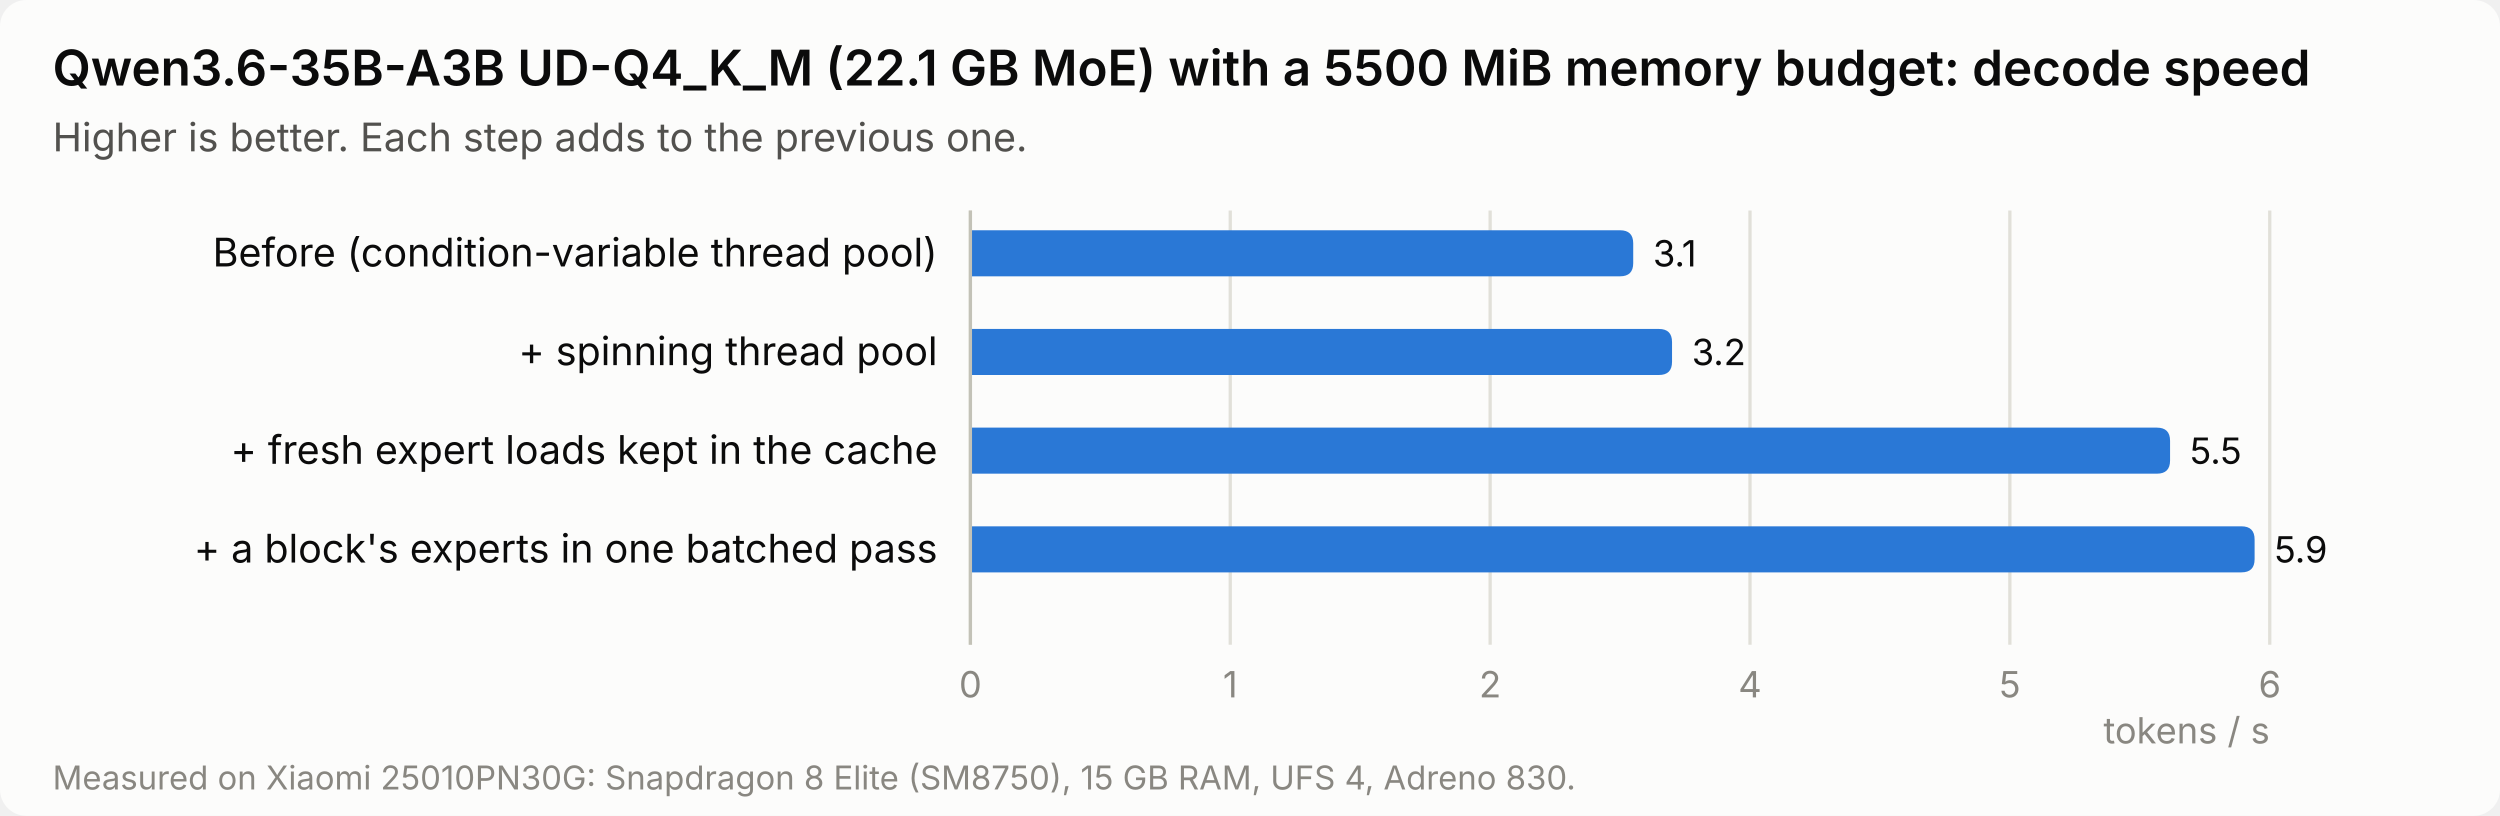
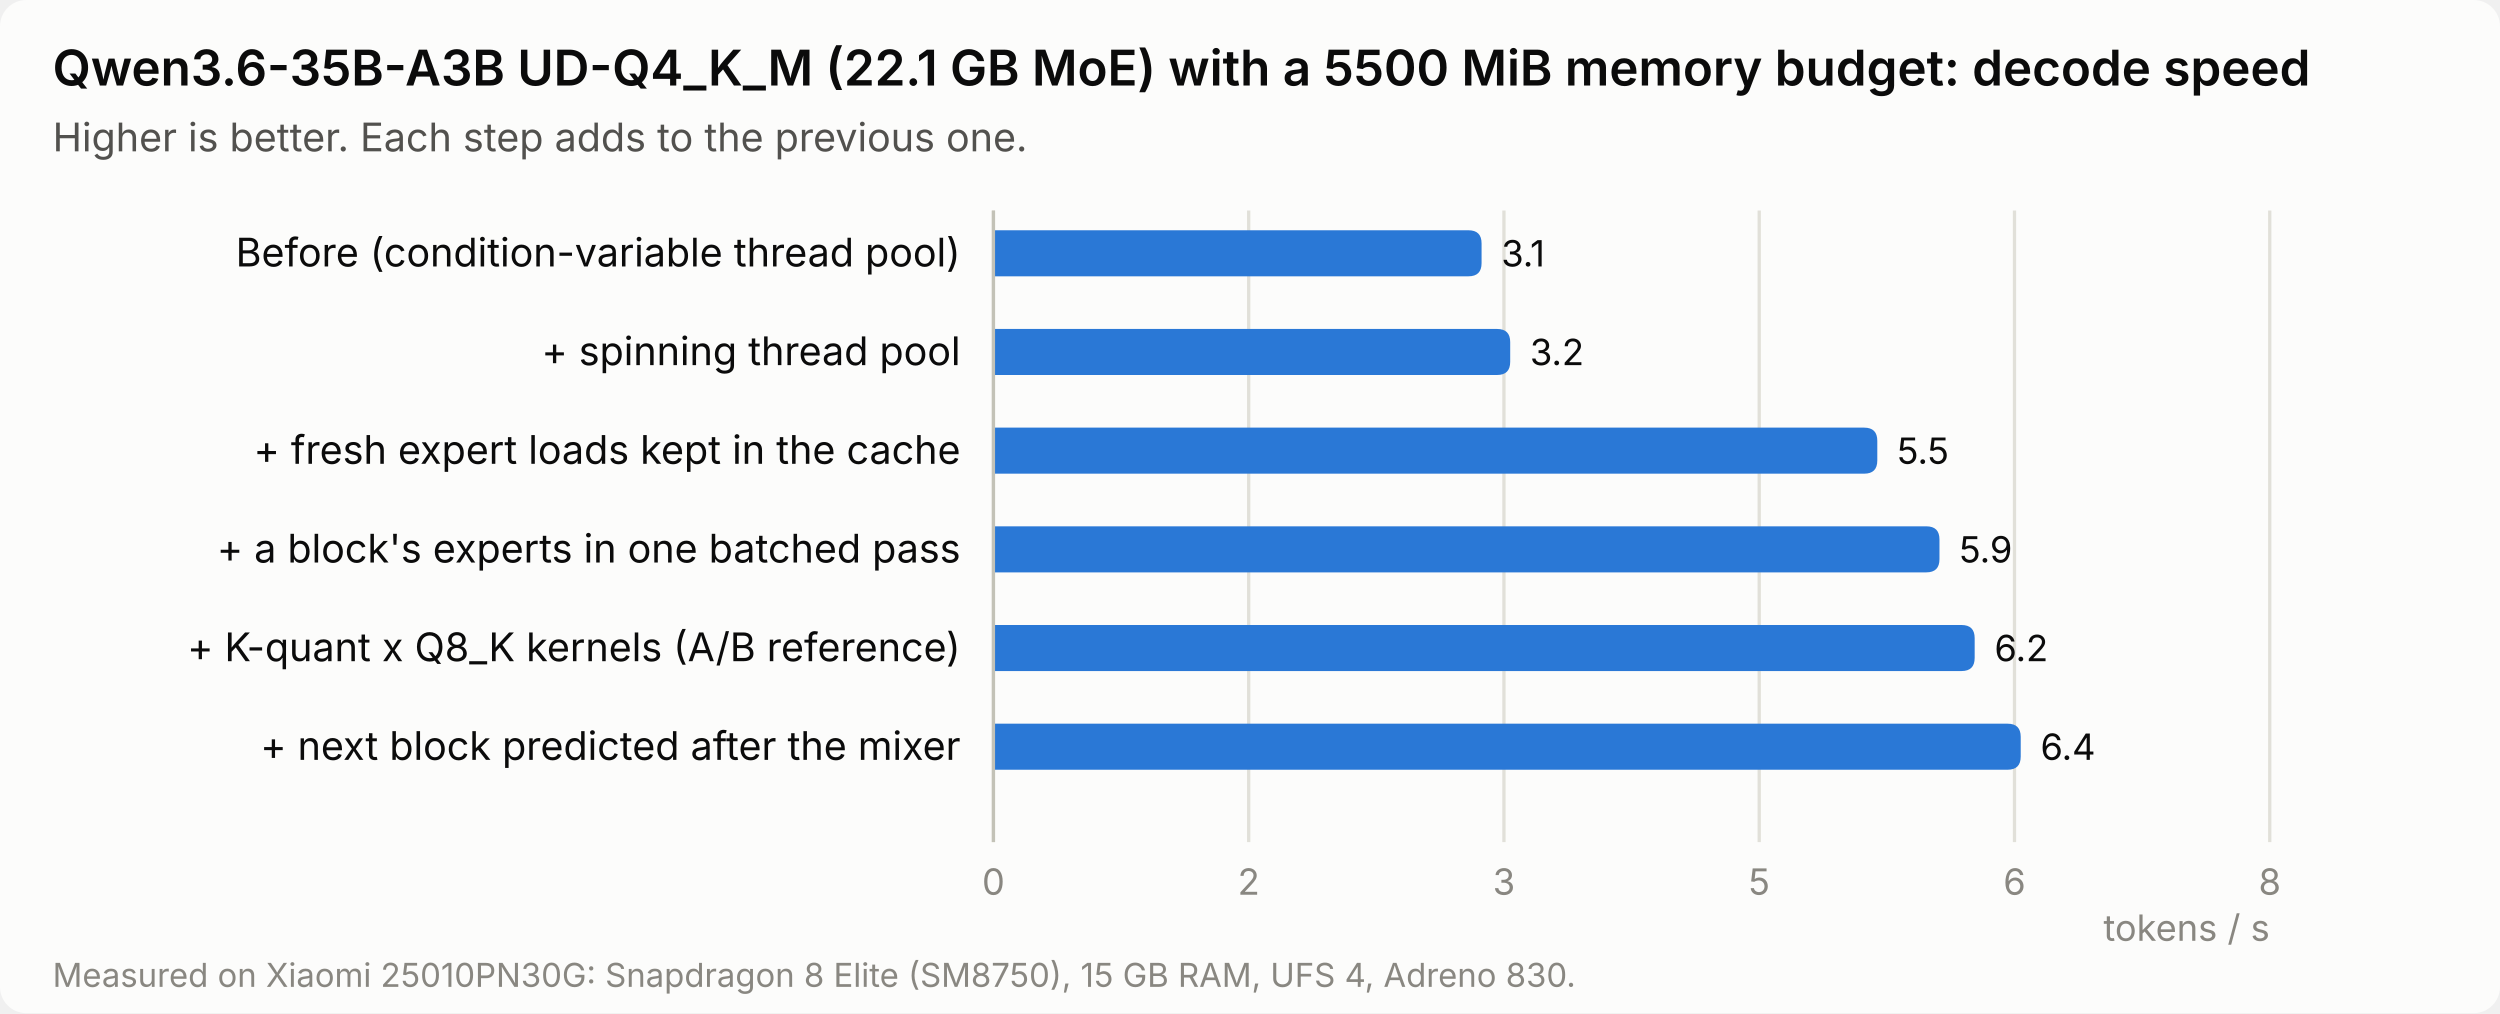
- <svg xmlns="http://www.w3.org/2000/svg" width="760" height="248" viewBox="0 0 760 248" role="img" aria-label="Qwen3.6-35B-A3B UD-Q4_K_M (22.1 GB MoE) with a 5500 MiB memory budget: decode speed">
+ <svg xmlns="http://www.w3.org/2000/svg" width="760" height="308" viewBox="0 0 760 308" role="img" aria-label="Qwen3.6-35B-A3B UD-Q4_K_M (22.1 GB MoE) with a 5500 MiB memory budget: decode speed">
  <style>text{font-family:system-ui, -apple-system, "Segoe UI", sans-serif;} .num{font-variant-numeric:tabular-nums} .bg{fill:#fcfcfb}.t1{fill:#0b0b0b}.t2{fill:#52514e}.tm{fill:#898781}.grid{stroke:#e1e0d9}.axis{stroke:#c3c2b7}.f0{fill:#2a78d6} .k0{stroke:#2a78d6} .gap{stroke:#fcfcfb}.f1{fill:#eb6834} .k1{stroke:#eb6834} .gap{stroke:#fcfcfb}.f2{fill:#1baf7a} .k2{stroke:#1baf7a} .gap{stroke:#fcfcfb}.f3{fill:#eda100} .k3{stroke:#eda100} .gap{stroke:#fcfcfb} @media (prefers-color-scheme: dark){ .bg{fill:#1a1a19}.t1{fill:#ffffff}.t2{fill:#c3c2b7}.tm{fill:#898781}.grid{stroke:#2c2c2a}.axis{stroke:#383835}.f0{fill:#3987e5} .k0{stroke:#3987e5} .gap{stroke:#1a1a19}.f1{fill:#d95926} .k1{stroke:#d95926} .gap{stroke:#1a1a19}.f2{fill:#199e70} .k2{stroke:#199e70} .gap{stroke:#1a1a19}.f3{fill:#c98500} .k3{stroke:#c98500} .gap{stroke:#1a1a19} }</style>
-   <rect class="bg" width="760" height="248" rx="8" />
+   <rect class="bg" width="760" height="308" rx="8" />
  <text x="16.0" y="26.0" class="t1" font-size="15" text-anchor="start" font-weight="600">Qwen3.6-35B-A3B UD-Q4_K_M (22.1 GB MoE) with a 5500 MiB memory budget: decode speed</text>
  <text x="16.0" y="46.0" class="t2" font-size="12" text-anchor="start" font-weight="400">Higher is better. Each step adds to the previous one.</text>
-   <line class="grid" x1="295.0" y1="64" x2="295.0" y2="196" stroke-width="1" />
-   <text x="295.0" y="212.0" class="tm num" font-size="11" text-anchor="middle" font-weight="400">0</text>
-   <line class="grid" x1="374.0" y1="64" x2="374.0" y2="196" stroke-width="1" />
-   <text x="374.0" y="212.0" class="tm num" font-size="11" text-anchor="middle" font-weight="400">1</text>
-   <line class="grid" x1="453.0" y1="64" x2="453.0" y2="196" stroke-width="1" />
-   <text x="453.0" y="212.0" class="tm num" font-size="11" text-anchor="middle" font-weight="400">2</text>
-   <line class="grid" x1="532.0" y1="64" x2="532.0" y2="196" stroke-width="1" />
-   <text x="532.0" y="212.0" class="tm num" font-size="11" text-anchor="middle" font-weight="400">4</text>
-   <line class="grid" x1="611.0" y1="64" x2="611.0" y2="196" stroke-width="1" />
-   <text x="611.0" y="212.0" class="tm num" font-size="11" text-anchor="middle" font-weight="400">5</text>
-   <line class="grid" x1="690.0" y1="64" x2="690.0" y2="196" stroke-width="1" />
-   <text x="690.0" y="212.0" class="tm num" font-size="11" text-anchor="middle" font-weight="400">6</text>
-   <text x="690.0" y="226.0" class="tm" font-size="11" text-anchor="end" font-weight="400">tokens / s</text>
-   <text x="16.0" y="240.0" class="tm" font-size="10" text-anchor="start" font-weight="400">Measured on Xiaomi 25010PN30G: Snapdragon 8 Elite (SM8750), 15 GB RAM, UFS 4, Adreno 830.</text>
-   <text x="285.0" y="81.0" class="t1" font-size="12" text-anchor="end" font-weight="400">Before (condition-variable thread pool)</text>
-   <path class="f0" d="M295.0,70.0 H492.5 Q496.5,70.0 496.5,74.0 V80.0 Q496.5,84.0 492.5,84.0 H295.0 Z" />
-   <text x="502.5" y="81.0" class="t1 num" font-size="11" text-anchor="start" font-weight="400">3.1</text>
-   <text x="285.0" y="111.0" class="t1" font-size="12" text-anchor="end" font-weight="400">+ spinning thread pool</text>
-   <path class="f0" d="M295.0,100.0 H504.3 Q508.3,100.0 508.3,104.0 V110.0 Q508.3,114.0 504.3,114.0 H295.0 Z" />
-   <text x="514.3" y="111.0" class="t1 num" font-size="11" text-anchor="start" font-weight="400">3.2</text>
-   <text x="285.0" y="141.0" class="t1" font-size="12" text-anchor="end" font-weight="400">+ fresh expert loads kept in the cache</text>
-   <path class="f0" d="M295.0,130.0 H655.7 Q659.7,130.0 659.7,134.0 V140.0 Q659.7,144.0 655.7,144.0 H295.0 Z" />
-   <text x="665.7" y="141.0" class="t1 num" font-size="11" text-anchor="start" font-weight="400">5.5</text>
-   <text x="285.0" y="171.0" class="t1" font-size="12" text-anchor="end" font-weight="400">+ a block's experts in one batched pass</text>
-   <path class="f0" d="M295.0,160.0 H681.4 Q685.4,160.0 685.4,164.0 V170.0 Q685.4,174.0 681.4,174.0 H295.0 Z" />
-   <text x="691.4" y="171.0" class="t1 num" font-size="11" text-anchor="start" font-weight="400">5.9</text>
-   <line class="axis" x1="295" y1="64" x2="295" y2="196" stroke-width="1" />
+   <line class="grid" x1="302.0" y1="64" x2="302.0" y2="256" stroke-width="1" />
+   <text x="302.0" y="272.0" class="tm num" font-size="11" text-anchor="middle" font-weight="400">0</text>
+   <line class="grid" x1="379.6" y1="64" x2="379.6" y2="256" stroke-width="1" />
+   <text x="379.6" y="272.0" class="tm num" font-size="11" text-anchor="middle" font-weight="400">2</text>
+   <line class="grid" x1="457.2" y1="64" x2="457.2" y2="256" stroke-width="1" />
+   <text x="457.2" y="272.0" class="tm num" font-size="11" text-anchor="middle" font-weight="400">3</text>
+   <line class="grid" x1="534.8" y1="64" x2="534.8" y2="256" stroke-width="1" />
+   <text x="534.8" y="272.0" class="tm num" font-size="11" text-anchor="middle" font-weight="400">5</text>
+   <line class="grid" x1="612.4" y1="64" x2="612.4" y2="256" stroke-width="1" />
+   <text x="612.4" y="272.0" class="tm num" font-size="11" text-anchor="middle" font-weight="400">6</text>
+   <line class="grid" x1="690.0" y1="64" x2="690.0" y2="256" stroke-width="1" />
+   <text x="690.0" y="272.0" class="tm num" font-size="11" text-anchor="middle" font-weight="400">8</text>
+   <text x="690.0" y="286.0" class="tm" font-size="11" text-anchor="end" font-weight="400">tokens / s</text>
+   <text x="16.0" y="300.0" class="tm" font-size="10" text-anchor="start" font-weight="400">Measured on Xiaomi 25010PN30G: Snapdragon 8 Elite (SM8750), 15 GB RAM, UFS 4, Adreno 830.</text>
+   <text x="292.0" y="81.0" class="t1" font-size="12" text-anchor="end" font-weight="400">Before (condition-variable thread pool)</text>
+   <path class="f0" d="M302.0,70.0 H446.4 Q450.4,70.0 450.4,74.0 V80.0 Q450.4,84.0 446.4,84.0 H302.0 Z" />
+   <text x="456.4" y="81.0" class="t1 num" font-size="11" text-anchor="start" font-weight="400">3.1</text>
+   <text x="292.0" y="111.0" class="t1" font-size="12" text-anchor="end" font-weight="400">+ spinning thread pool</text>
+   <path class="f0" d="M302.0,100.0 H455.1 Q459.1,100.0 459.1,104.0 V110.0 Q459.1,114.0 455.1,114.0 H302.0 Z" />
+   <text x="465.1" y="111.0" class="t1 num" font-size="11" text-anchor="start" font-weight="400">3.2</text>
+   <text x="292.0" y="141.0" class="t1" font-size="12" text-anchor="end" font-weight="400">+ fresh expert loads kept in the cache</text>
+   <path class="f0" d="M302.0,130.0 H566.7 Q570.7,130.0 570.7,134.0 V140.0 Q570.7,144.0 566.7,144.0 H302.0 Z" />
+   <text x="576.7" y="141.0" class="t1 num" font-size="11" text-anchor="start" font-weight="400">5.5</text>
+   <text x="292.0" y="171.0" class="t1" font-size="12" text-anchor="end" font-weight="400">+ a block's experts in one batched pass</text>
+   <path class="f0" d="M302.0,160.0 H585.6 Q589.6,160.0 589.6,164.0 V170.0 Q589.6,174.0 585.6,174.0 H302.0 Z" />
+   <text x="595.6" y="171.0" class="t1 num" font-size="11" text-anchor="start" font-weight="400">5.9</text>
+   <text x="292.0" y="201.0" class="t1" font-size="12" text-anchor="end" font-weight="400">+ K-quant x Q8_K kernels (A/B reference)</text>
+   <path class="f0" d="M302.0,190.0 H596.3 Q600.3,190.0 600.3,194.0 V200.0 Q600.3,204.0 596.3,204.0 H302.0 Z" />
+   <text x="606.3" y="201.0" class="t1 num" font-size="11" text-anchor="start" font-weight="400">6.2</text>
+   <text x="292.0" y="231.0" class="t1" font-size="12" text-anchor="end" font-weight="400">+ next block predicted after the mixer</text>
+   <path class="f0" d="M302.0,220.0 H610.3 Q614.3,220.0 614.3,224.0 V230.0 Q614.3,234.0 610.3,234.0 H302.0 Z" />
+   <text x="620.3" y="231.0" class="t1 num" font-size="11" text-anchor="start" font-weight="400">6.4</text>
+   <line class="axis" x1="302" y1="64" x2="302" y2="256" stroke-width="1" />
</svg>
